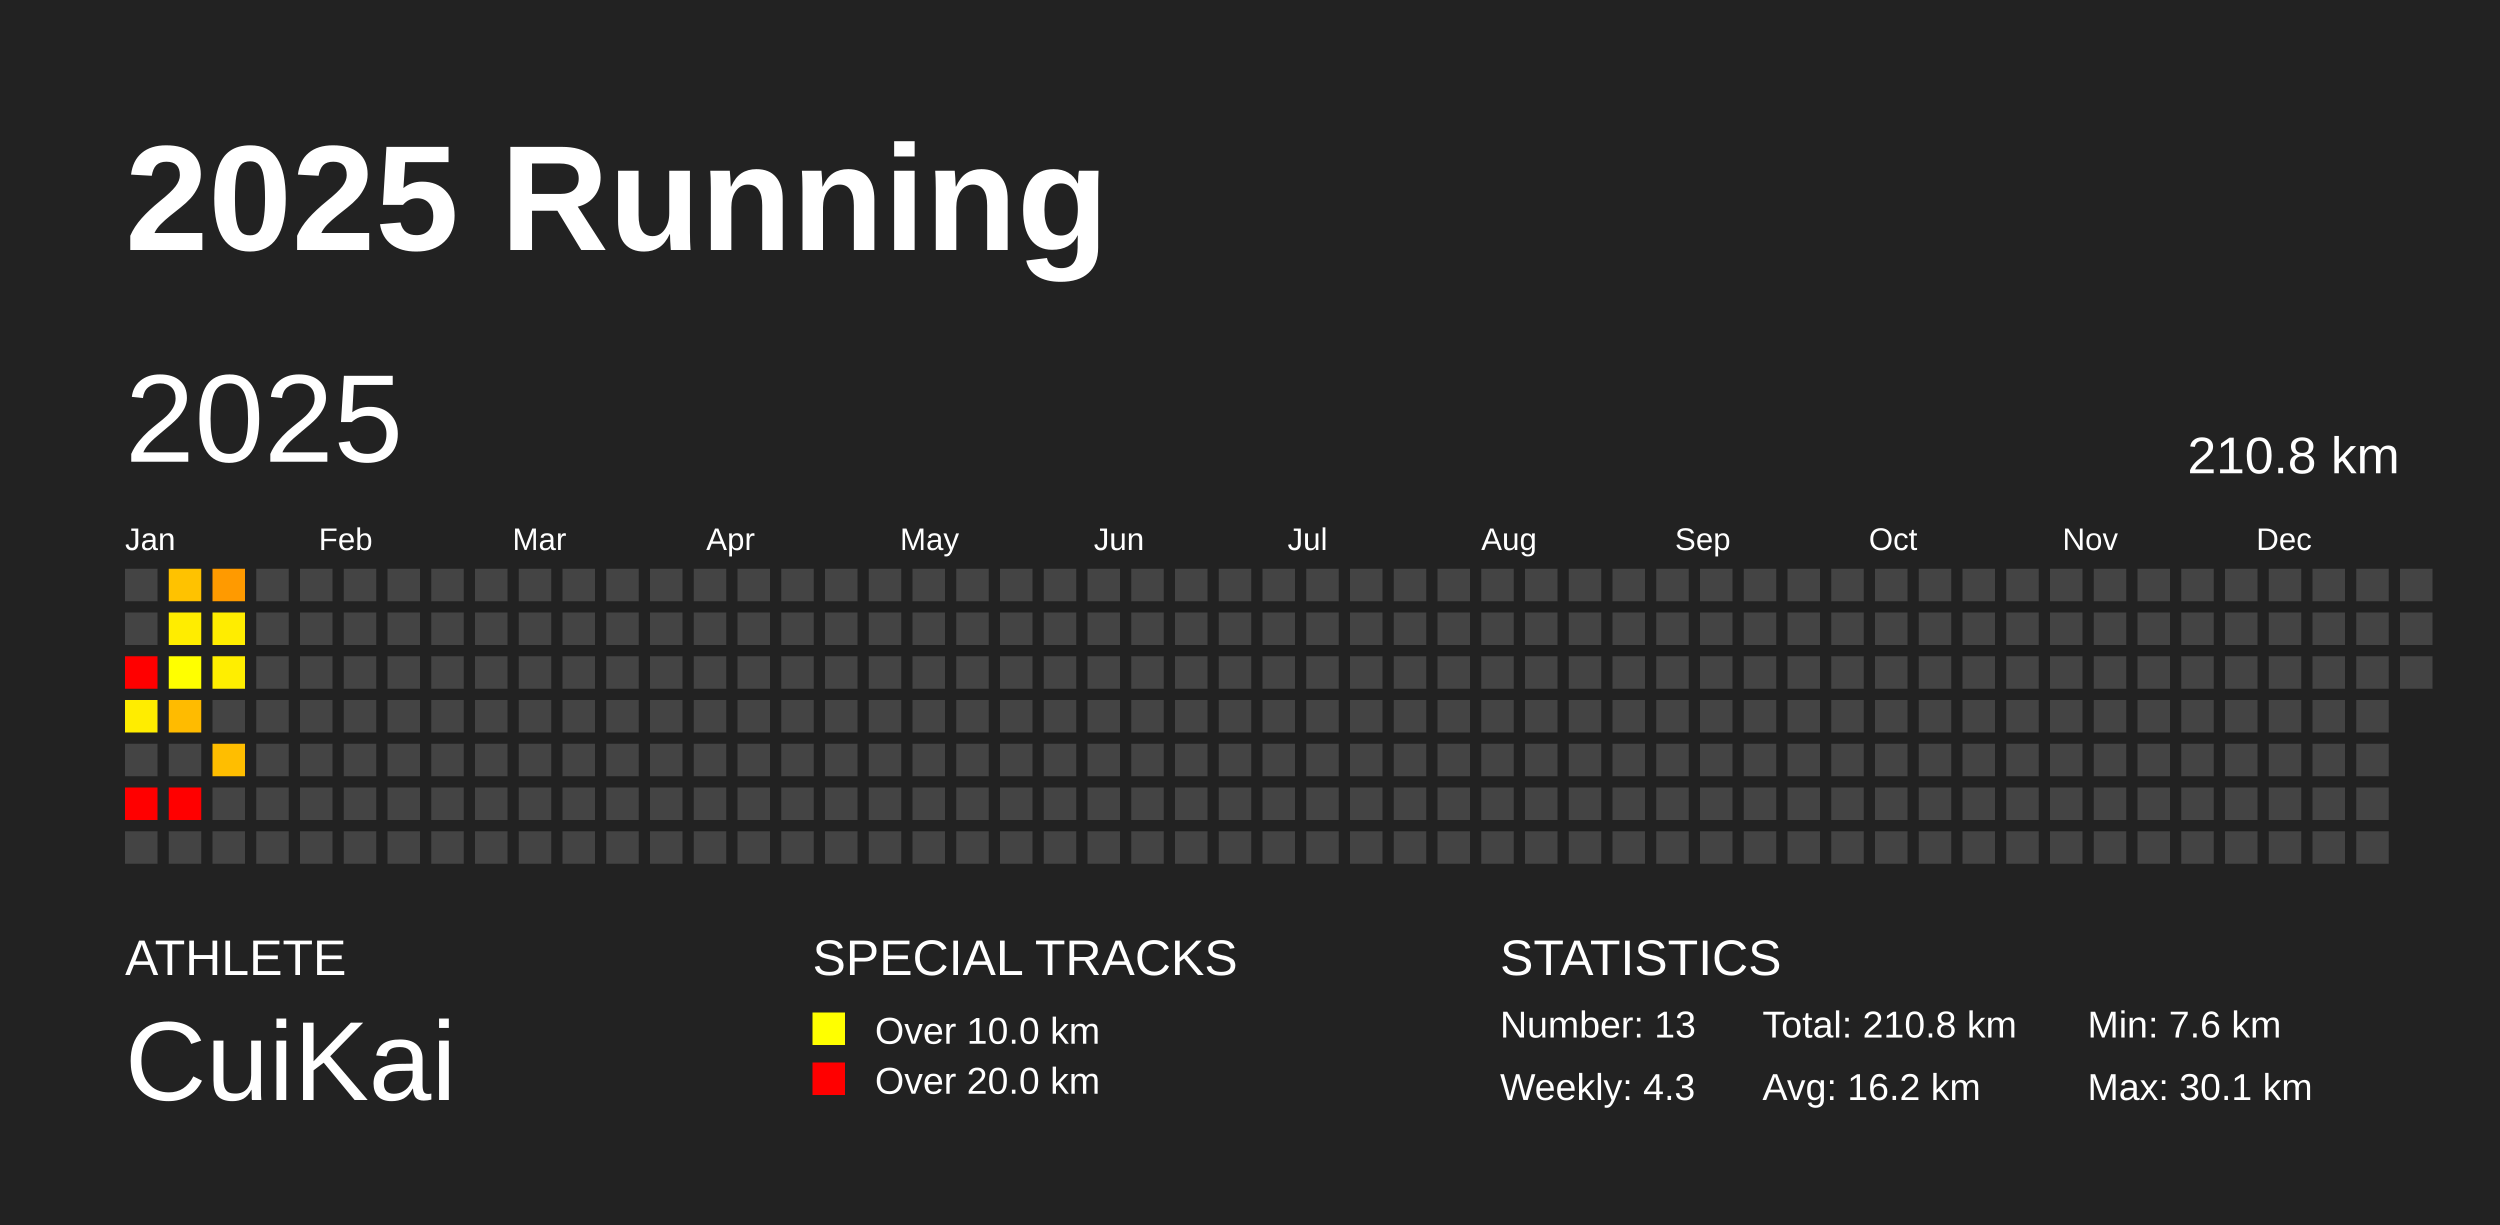
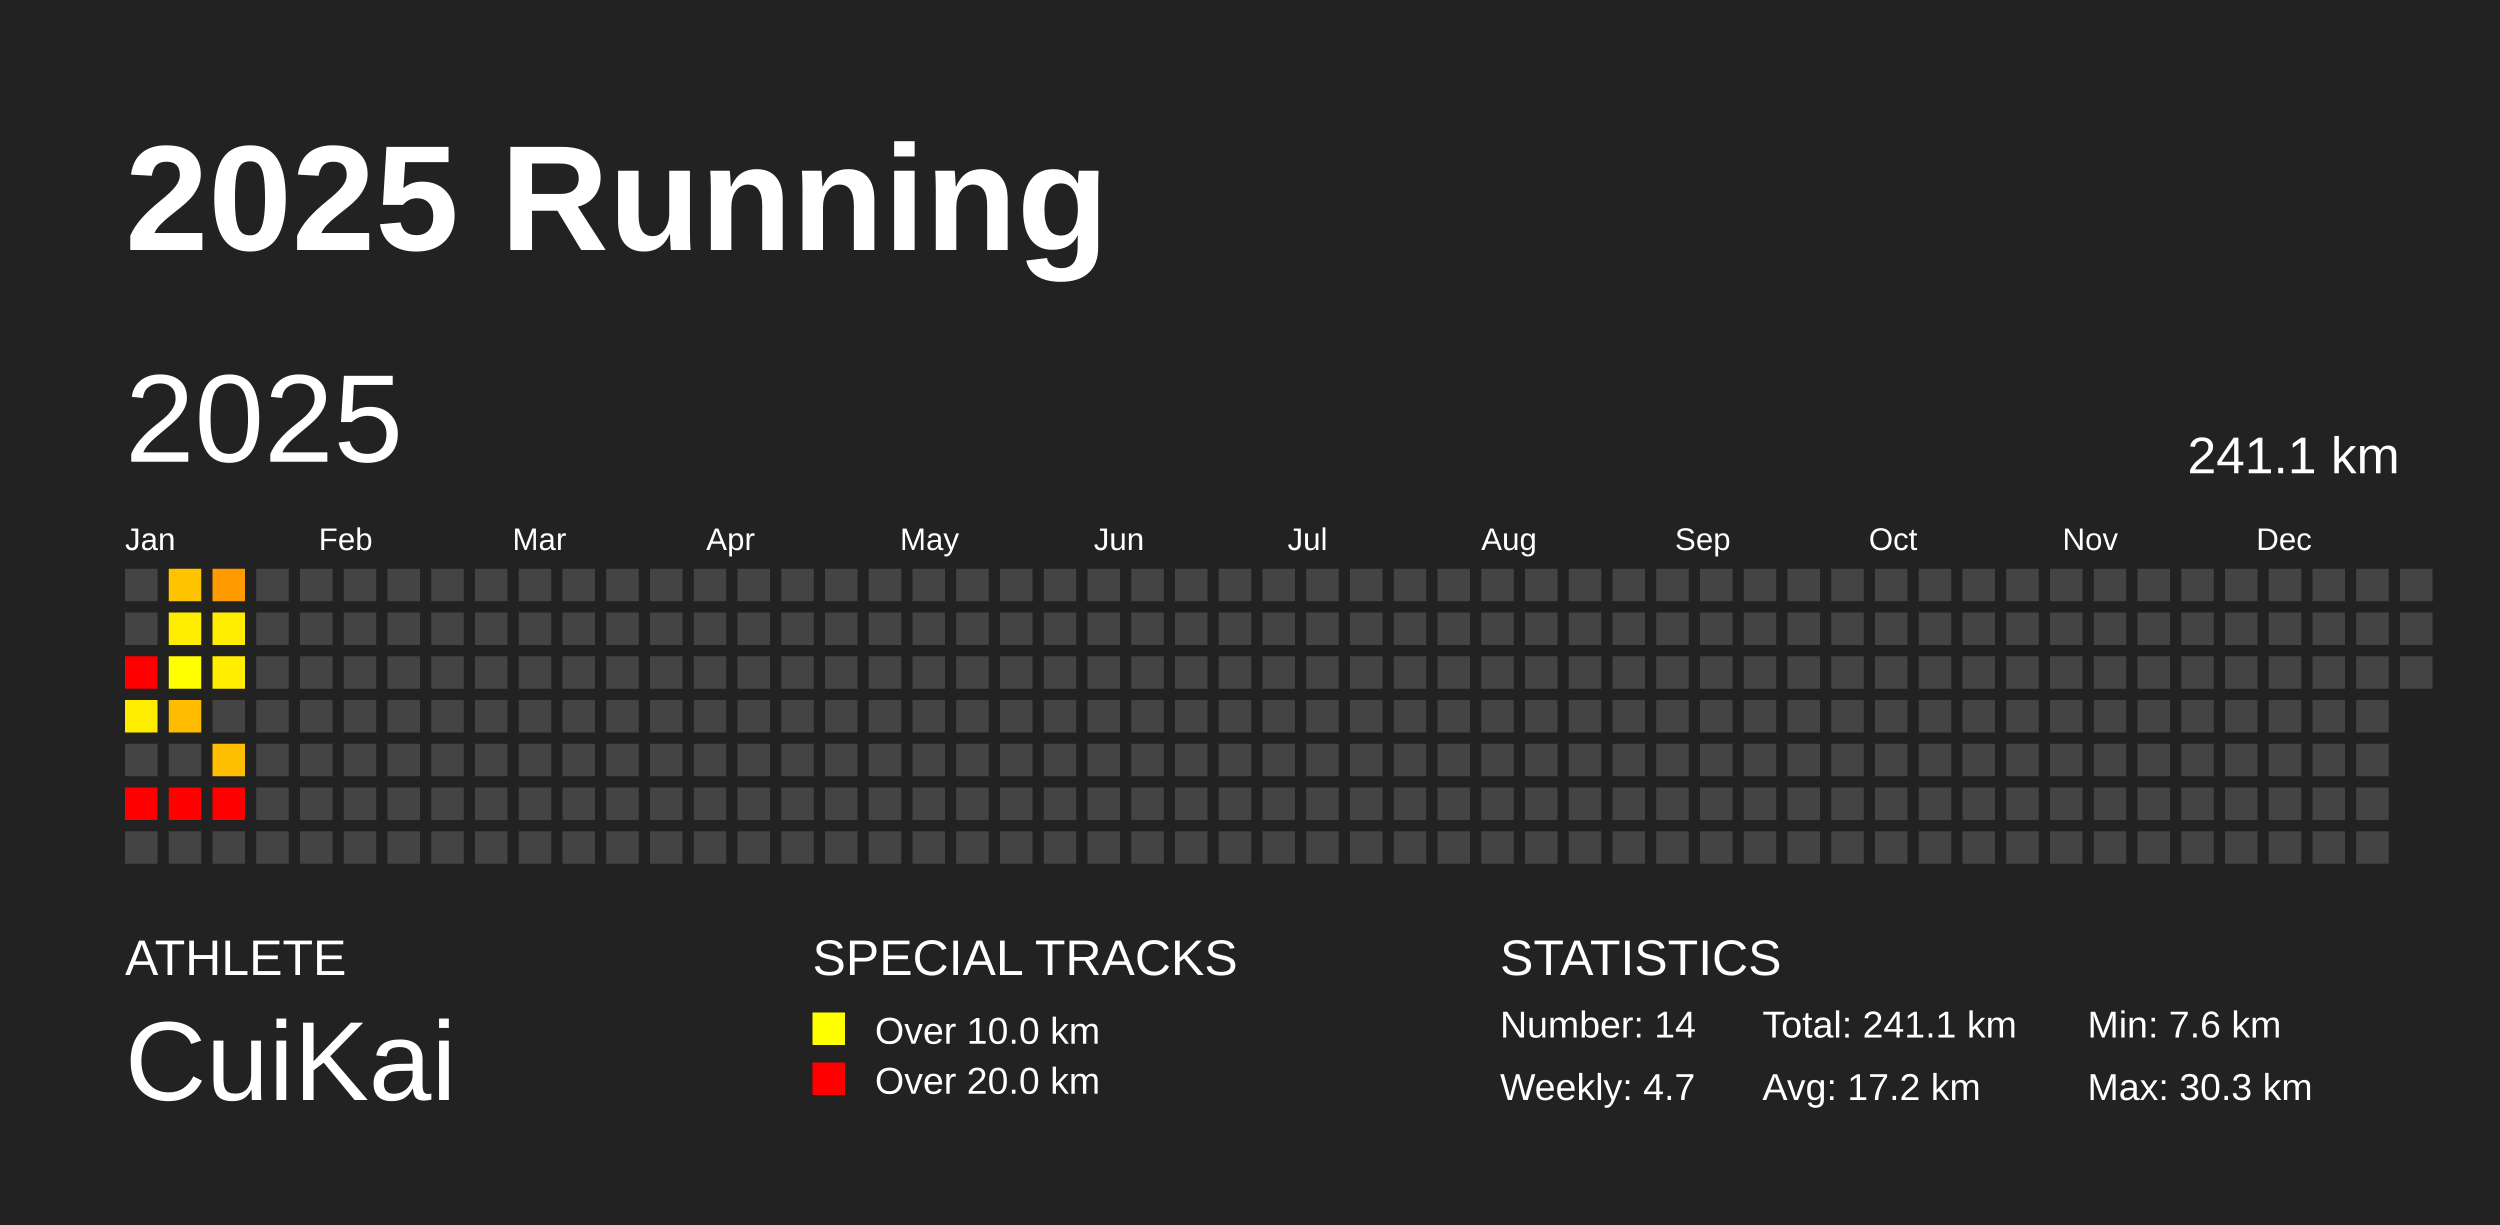
<svg xmlns="http://www.w3.org/2000/svg" baseProfile="full" height="98mm" version="1.1" viewBox="0,0,200,98" width="200mm">
  <defs />
  <rect fill="#222222" height="98" width="200" x="0" y="0" />
  <text fill="#FFFFFF" style="font-size:12px; font-family:Arial; font-weight:bold;" x="10" y="20">2025 Running</text>
  <text fill="#FFFFFF" style="font-size:4px; font-family:Arial" x="10" y="78">ATHLETE</text>
  <text fill="#FFFFFF" style="font-size:9px; font-family:Arial" x="10" y="88">CuiKai</text>
  <text fill="#FFFFFF" style="font-size:4px; font-family:Arial" x="65" y="78">SPECIAL TRACKS</text>
  <rect fill="yellow" height="2.6" width="2.6" x="65" y="81" />
  <text fill="#FFFFFF" style="font-size:3px; font-family:Arial" x="70" y="83.5">Over 10.0 km</text>
  <rect fill="red" height="2.6" width="2.6" x="65" y="85" />
  <text fill="#FFFFFF" style="font-size:3px; font-family:Arial" x="70" y="87.5">Over 20.0 km</text>
  <text fill="#FFFFFF" style="font-size:4px; font-family:Arial" x="120" y="78">STATISTICS</text>
-   <text fill="#FFFFFF" style="font-size:3px; font-family:Arial" x="120" y="83">Number: 13</text>
-   <text fill="#FFFFFF" style="font-size:3px; font-family:Arial" x="120" y="88">Weekly: 4.3</text>
-   <text fill="#FFFFFF" style="font-size:3px; font-family:Arial" x="141" y="83">Total: 210.8 km</text>
-   <text fill="#FFFFFF" style="font-size:3px; font-family:Arial" x="141" y="88">Avg: 16.2 km</text>
+   <text fill="#FFFFFF" style="font-size:3px; font-family:Arial" x="120" y="83">Number: 14</text>
+   <text fill="#FFFFFF" style="font-size:3px; font-family:Arial" x="120" y="88">Weekly: 4.7</text>
+   <text fill="#FFFFFF" style="font-size:3px; font-family:Arial" x="141" y="83">Total: 241.1 km</text>
+   <text fill="#FFFFFF" style="font-size:3px; font-family:Arial" x="141" y="88">Avg: 17.2 km</text>
  <text fill="#FFFFFF" style="font-size:3px; font-family:Arial" x="167" y="83">Min: 7.6 km</text>
-   <text fill="#FFFFFF" style="font-size:3px; font-family:Arial" x="167" y="88">Max: 30.1 km</text>
+   <text fill="#FFFFFF" style="font-size:3px; font-family:Arial" x="167" y="88">Max: 30.3 km</text>
  <text dominant-baseline="hanging" fill="#FFFFFF" style="font-size:10.0px; font-family:Arial;" x="10" y="30">2025</text>
-   <text dominant-baseline="hanging" fill="#FFFFFF" style="font-size:4.125px; font-family:Arial;" x="175" y="35">210.8 km</text>
+   <text dominant-baseline="hanging" fill="#FFFFFF" style="font-size:4.125px; font-family:Arial;" x="175" y="35">241.1 km</text>
  <text fill="#FFFFFF" style="font-size:2.5px; font-family:Arial" x="10.0" y="44">Jan</text>
  <text fill="#FFFFFF" style="font-size:2.5px; font-family:Arial" x="25.5" y="44">Feb</text>
  <text fill="#FFFFFF" style="font-size:2.5px; font-family:Arial" x="41.0" y="44">Mar</text>
  <text fill="#FFFFFF" style="font-size:2.5px; font-family:Arial" x="56.5" y="44">Apr</text>
  <text fill="#FFFFFF" style="font-size:2.5px; font-family:Arial" x="72.0" y="44">May</text>
  <text fill="#FFFFFF" style="font-size:2.5px; font-family:Arial" x="87.5" y="44">Jun</text>
  <text fill="#FFFFFF" style="font-size:2.5px; font-family:Arial" x="103.0" y="44">Jul</text>
  <text fill="#FFFFFF" style="font-size:2.5px; font-family:Arial" x="118.5" y="44">Aug</text>
  <text fill="#FFFFFF" style="font-size:2.5px; font-family:Arial" x="134.0" y="44">Sep</text>
  <text fill="#FFFFFF" style="font-size:2.5px; font-family:Arial" x="149.5" y="44">Oct</text>
  <text fill="#FFFFFF" style="font-size:2.5px; font-family:Arial" x="165.0" y="44">Nov</text>
  <text fill="#FFFFFF" style="font-size:2.5px; font-family:Arial" x="180.5" y="44">Dec</text>
  <rect fill="#444444" height="2.6" width="2.6" x="10.0" y="45.5" />
  <rect fill="#444444" height="2.6" width="2.6" x="10.0" y="49.0" />
  <rect fill="red" height="2.6" width="2.6" x="10.0" y="52.5" />
  <rect fill="#ffed00" height="2.6" width="2.6" x="10.0" y="56.0" />
  <rect fill="#444444" height="2.6" width="2.6" x="10.0" y="59.5" />
  <rect fill="red" height="2.6" width="2.6" x="10.0" y="63.0" />
  <rect fill="#444444" height="2.6" width="2.6" x="10.0" y="66.5" />
-   <rect fill="#ffc200" height="2.6" width="2.6" x="13.5" y="45.5" />
+   <rect fill="#ffc300" height="2.6" width="2.6" x="13.5" y="45.5" />
  <rect fill="#ffed00" height="2.6" width="2.6" x="13.5" y="49.0" />
  <rect fill="#ffff00" height="2.6" width="2.6" x="13.5" y="52.5" />
-   <rect fill="#ffbb00" height="2.6" width="2.6" x="13.5" y="56.0" />
+   <rect fill="#ffbc00" height="2.6" width="2.6" x="13.5" y="56.0" />
  <rect fill="#444444" height="2.6" width="2.6" x="13.5" y="59.5" />
  <rect fill="red" height="2.6" width="2.6" x="13.5" y="63.0" />
  <rect fill="#444444" height="2.6" width="2.6" x="13.5" y="66.5" />
-   <rect fill="#ff9a00" height="2.6" width="2.6" x="17.0" y="45.5" />
+   <rect fill="#ff9b00" height="2.6" width="2.6" x="17.0" y="45.5" />
  <rect fill="#ffed00" height="2.6" width="2.6" x="17.0" y="49.0" />
  <rect fill="#ffee00" height="2.6" width="2.6" x="17.0" y="52.5" />
  <rect fill="#444444" height="2.6" width="2.6" x="17.0" y="56.0" />
-   <rect fill="#ffbe00" height="2.6" width="2.6" x="17.0" y="59.5" />
-   <rect fill="#444444" height="2.6" width="2.6" x="17.0" y="63.0" />
+   <rect fill="#ffbf00" height="2.6" width="2.6" x="17.0" y="59.5" />
+   <rect fill="red" height="2.6" width="2.6" x="17.0" y="63.0" />
  <rect fill="#444444" height="2.6" width="2.6" x="17.0" y="66.5" />
  <rect fill="#444444" height="2.6" width="2.6" x="20.5" y="45.5" />
  <rect fill="#444444" height="2.6" width="2.6" x="20.5" y="49.0" />
  <rect fill="#444444" height="2.6" width="2.6" x="20.5" y="52.5" />
  <rect fill="#444444" height="2.6" width="2.6" x="20.5" y="56.0" />
  <rect fill="#444444" height="2.6" width="2.6" x="20.5" y="59.5" />
  <rect fill="#444444" height="2.6" width="2.6" x="20.5" y="63.0" />
  <rect fill="#444444" height="2.6" width="2.6" x="20.5" y="66.5" />
  <rect fill="#444444" height="2.6" width="2.6" x="24.0" y="45.5" />
  <rect fill="#444444" height="2.6" width="2.6" x="24.0" y="49.0" />
  <rect fill="#444444" height="2.6" width="2.6" x="24.0" y="52.5" />
  <rect fill="#444444" height="2.6" width="2.6" x="24.0" y="56.0" />
  <rect fill="#444444" height="2.6" width="2.6" x="24.0" y="59.5" />
  <rect fill="#444444" height="2.6" width="2.6" x="24.0" y="63.0" />
  <rect fill="#444444" height="2.6" width="2.6" x="24.0" y="66.5" />
  <rect fill="#444444" height="2.6" width="2.6" x="27.5" y="45.5" />
  <rect fill="#444444" height="2.6" width="2.6" x="27.5" y="49.0" />
  <rect fill="#444444" height="2.6" width="2.6" x="27.5" y="52.5" />
  <rect fill="#444444" height="2.6" width="2.6" x="27.5" y="56.0" />
  <rect fill="#444444" height="2.6" width="2.6" x="27.5" y="59.5" />
  <rect fill="#444444" height="2.6" width="2.6" x="27.5" y="63.0" />
  <rect fill="#444444" height="2.6" width="2.6" x="27.5" y="66.5" />
  <rect fill="#444444" height="2.6" width="2.6" x="31.0" y="45.5" />
  <rect fill="#444444" height="2.6" width="2.6" x="31.0" y="49.0" />
  <rect fill="#444444" height="2.6" width="2.6" x="31.0" y="52.5" />
  <rect fill="#444444" height="2.6" width="2.6" x="31.0" y="56.0" />
  <rect fill="#444444" height="2.6" width="2.6" x="31.0" y="59.5" />
  <rect fill="#444444" height="2.6" width="2.6" x="31.0" y="63.0" />
  <rect fill="#444444" height="2.6" width="2.6" x="31.0" y="66.5" />
  <rect fill="#444444" height="2.6" width="2.6" x="34.5" y="45.5" />
  <rect fill="#444444" height="2.6" width="2.6" x="34.5" y="49.0" />
  <rect fill="#444444" height="2.6" width="2.6" x="34.5" y="52.5" />
  <rect fill="#444444" height="2.6" width="2.6" x="34.5" y="56.0" />
  <rect fill="#444444" height="2.6" width="2.6" x="34.5" y="59.5" />
  <rect fill="#444444" height="2.6" width="2.6" x="34.5" y="63.0" />
  <rect fill="#444444" height="2.6" width="2.6" x="34.5" y="66.5" />
  <rect fill="#444444" height="2.6" width="2.6" x="38.0" y="45.5" />
  <rect fill="#444444" height="2.6" width="2.6" x="38.0" y="49.0" />
  <rect fill="#444444" height="2.6" width="2.6" x="38.0" y="52.5" />
  <rect fill="#444444" height="2.6" width="2.6" x="38.0" y="56.0" />
  <rect fill="#444444" height="2.6" width="2.6" x="38.0" y="59.5" />
  <rect fill="#444444" height="2.6" width="2.6" x="38.0" y="63.0" />
  <rect fill="#444444" height="2.6" width="2.6" x="38.0" y="66.5" />
  <rect fill="#444444" height="2.6" width="2.6" x="41.5" y="45.5" />
  <rect fill="#444444" height="2.6" width="2.6" x="41.5" y="49.0" />
  <rect fill="#444444" height="2.6" width="2.6" x="41.5" y="52.5" />
  <rect fill="#444444" height="2.6" width="2.6" x="41.5" y="56.0" />
  <rect fill="#444444" height="2.6" width="2.6" x="41.5" y="59.5" />
  <rect fill="#444444" height="2.6" width="2.6" x="41.5" y="63.0" />
  <rect fill="#444444" height="2.6" width="2.6" x="41.5" y="66.5" />
  <rect fill="#444444" height="2.6" width="2.6" x="45.0" y="45.5" />
  <rect fill="#444444" height="2.6" width="2.6" x="45.0" y="49.0" />
  <rect fill="#444444" height="2.6" width="2.6" x="45.0" y="52.5" />
  <rect fill="#444444" height="2.6" width="2.6" x="45.0" y="56.0" />
  <rect fill="#444444" height="2.6" width="2.6" x="45.0" y="59.5" />
  <rect fill="#444444" height="2.6" width="2.6" x="45.0" y="63.0" />
  <rect fill="#444444" height="2.6" width="2.6" x="45.0" y="66.5" />
  <rect fill="#444444" height="2.6" width="2.6" x="48.5" y="45.5" />
  <rect fill="#444444" height="2.6" width="2.6" x="48.5" y="49.0" />
  <rect fill="#444444" height="2.6" width="2.6" x="48.5" y="52.5" />
  <rect fill="#444444" height="2.6" width="2.6" x="48.5" y="56.0" />
  <rect fill="#444444" height="2.6" width="2.6" x="48.5" y="59.5" />
  <rect fill="#444444" height="2.6" width="2.6" x="48.5" y="63.0" />
  <rect fill="#444444" height="2.6" width="2.6" x="48.5" y="66.5" />
  <rect fill="#444444" height="2.6" width="2.6" x="52.0" y="45.5" />
  <rect fill="#444444" height="2.6" width="2.6" x="52.0" y="49.0" />
  <rect fill="#444444" height="2.6" width="2.6" x="52.0" y="52.5" />
  <rect fill="#444444" height="2.6" width="2.6" x="52.0" y="56.0" />
  <rect fill="#444444" height="2.6" width="2.6" x="52.0" y="59.5" />
  <rect fill="#444444" height="2.6" width="2.6" x="52.0" y="63.0" />
  <rect fill="#444444" height="2.6" width="2.6" x="52.0" y="66.5" />
  <rect fill="#444444" height="2.6" width="2.6" x="55.5" y="45.5" />
  <rect fill="#444444" height="2.6" width="2.6" x="55.5" y="49.0" />
  <rect fill="#444444" height="2.6" width="2.6" x="55.5" y="52.5" />
  <rect fill="#444444" height="2.6" width="2.6" x="55.5" y="56.0" />
  <rect fill="#444444" height="2.6" width="2.6" x="55.5" y="59.5" />
  <rect fill="#444444" height="2.6" width="2.6" x="55.5" y="63.0" />
  <rect fill="#444444" height="2.6" width="2.6" x="55.5" y="66.5" />
  <rect fill="#444444" height="2.6" width="2.6" x="59.0" y="45.5" />
  <rect fill="#444444" height="2.6" width="2.6" x="59.0" y="49.0" />
  <rect fill="#444444" height="2.6" width="2.6" x="59.0" y="52.5" />
  <rect fill="#444444" height="2.6" width="2.6" x="59.0" y="56.0" />
  <rect fill="#444444" height="2.6" width="2.6" x="59.0" y="59.5" />
  <rect fill="#444444" height="2.6" width="2.6" x="59.0" y="63.0" />
  <rect fill="#444444" height="2.6" width="2.6" x="59.0" y="66.5" />
  <rect fill="#444444" height="2.6" width="2.6" x="62.5" y="45.5" />
  <rect fill="#444444" height="2.6" width="2.6" x="62.5" y="49.0" />
  <rect fill="#444444" height="2.6" width="2.6" x="62.5" y="52.5" />
  <rect fill="#444444" height="2.6" width="2.6" x="62.5" y="56.0" />
  <rect fill="#444444" height="2.6" width="2.6" x="62.5" y="59.5" />
  <rect fill="#444444" height="2.6" width="2.6" x="62.5" y="63.0" />
  <rect fill="#444444" height="2.6" width="2.6" x="62.5" y="66.5" />
  <rect fill="#444444" height="2.6" width="2.6" x="66.0" y="45.5" />
  <rect fill="#444444" height="2.6" width="2.6" x="66.0" y="49.0" />
  <rect fill="#444444" height="2.6" width="2.6" x="66.0" y="52.5" />
  <rect fill="#444444" height="2.6" width="2.6" x="66.0" y="56.0" />
  <rect fill="#444444" height="2.6" width="2.6" x="66.0" y="59.5" />
  <rect fill="#444444" height="2.6" width="2.6" x="66.0" y="63.0" />
  <rect fill="#444444" height="2.6" width="2.6" x="66.0" y="66.5" />
  <rect fill="#444444" height="2.6" width="2.6" x="69.5" y="45.5" />
  <rect fill="#444444" height="2.6" width="2.6" x="69.5" y="49.0" />
  <rect fill="#444444" height="2.6" width="2.6" x="69.5" y="52.5" />
  <rect fill="#444444" height="2.6" width="2.6" x="69.5" y="56.0" />
  <rect fill="#444444" height="2.6" width="2.6" x="69.5" y="59.5" />
  <rect fill="#444444" height="2.6" width="2.6" x="69.5" y="63.0" />
  <rect fill="#444444" height="2.6" width="2.6" x="69.5" y="66.5" />
  <rect fill="#444444" height="2.6" width="2.6" x="73.0" y="45.5" />
  <rect fill="#444444" height="2.6" width="2.6" x="73.0" y="49.0" />
  <rect fill="#444444" height="2.6" width="2.6" x="73.0" y="52.5" />
  <rect fill="#444444" height="2.6" width="2.6" x="73.0" y="56.0" />
  <rect fill="#444444" height="2.6" width="2.6" x="73.0" y="59.5" />
  <rect fill="#444444" height="2.6" width="2.6" x="73.0" y="63.0" />
  <rect fill="#444444" height="2.6" width="2.6" x="73.0" y="66.5" />
  <rect fill="#444444" height="2.6" width="2.6" x="76.5" y="45.5" />
  <rect fill="#444444" height="2.6" width="2.6" x="76.5" y="49.0" />
  <rect fill="#444444" height="2.6" width="2.6" x="76.5" y="52.5" />
  <rect fill="#444444" height="2.6" width="2.6" x="76.5" y="56.0" />
  <rect fill="#444444" height="2.6" width="2.6" x="76.5" y="59.5" />
  <rect fill="#444444" height="2.6" width="2.6" x="76.5" y="63.0" />
  <rect fill="#444444" height="2.6" width="2.6" x="76.5" y="66.5" />
  <rect fill="#444444" height="2.6" width="2.6" x="80.0" y="45.5" />
  <rect fill="#444444" height="2.6" width="2.6" x="80.0" y="49.0" />
  <rect fill="#444444" height="2.6" width="2.6" x="80.0" y="52.5" />
  <rect fill="#444444" height="2.6" width="2.6" x="80.0" y="56.0" />
  <rect fill="#444444" height="2.6" width="2.6" x="80.0" y="59.5" />
  <rect fill="#444444" height="2.6" width="2.6" x="80.0" y="63.0" />
  <rect fill="#444444" height="2.6" width="2.6" x="80.0" y="66.5" />
  <rect fill="#444444" height="2.6" width="2.6" x="83.5" y="45.5" />
  <rect fill="#444444" height="2.6" width="2.6" x="83.5" y="49.0" />
  <rect fill="#444444" height="2.6" width="2.6" x="83.5" y="52.5" />
  <rect fill="#444444" height="2.6" width="2.6" x="83.5" y="56.0" />
  <rect fill="#444444" height="2.6" width="2.6" x="83.5" y="59.5" />
  <rect fill="#444444" height="2.6" width="2.6" x="83.5" y="63.0" />
  <rect fill="#444444" height="2.6" width="2.6" x="83.5" y="66.5" />
  <rect fill="#444444" height="2.6" width="2.6" x="87.0" y="45.5" />
  <rect fill="#444444" height="2.6" width="2.6" x="87.0" y="49.0" />
  <rect fill="#444444" height="2.6" width="2.6" x="87.0" y="52.5" />
  <rect fill="#444444" height="2.6" width="2.6" x="87.0" y="56.0" />
  <rect fill="#444444" height="2.6" width="2.6" x="87.0" y="59.5" />
  <rect fill="#444444" height="2.6" width="2.6" x="87.0" y="63.0" />
  <rect fill="#444444" height="2.6" width="2.6" x="87.0" y="66.5" />
  <rect fill="#444444" height="2.6" width="2.6" x="90.5" y="45.5" />
  <rect fill="#444444" height="2.6" width="2.6" x="90.5" y="49.0" />
  <rect fill="#444444" height="2.6" width="2.6" x="90.5" y="52.5" />
  <rect fill="#444444" height="2.6" width="2.6" x="90.5" y="56.0" />
  <rect fill="#444444" height="2.6" width="2.6" x="90.5" y="59.5" />
  <rect fill="#444444" height="2.6" width="2.6" x="90.5" y="63.0" />
  <rect fill="#444444" height="2.6" width="2.6" x="90.5" y="66.5" />
  <rect fill="#444444" height="2.6" width="2.6" x="94.0" y="45.5" />
  <rect fill="#444444" height="2.6" width="2.6" x="94.0" y="49.0" />
  <rect fill="#444444" height="2.6" width="2.6" x="94.0" y="52.5" />
  <rect fill="#444444" height="2.6" width="2.6" x="94.0" y="56.0" />
  <rect fill="#444444" height="2.6" width="2.6" x="94.0" y="59.5" />
  <rect fill="#444444" height="2.6" width="2.6" x="94.0" y="63.0" />
  <rect fill="#444444" height="2.6" width="2.6" x="94.0" y="66.5" />
  <rect fill="#444444" height="2.6" width="2.6" x="97.5" y="45.5" />
  <rect fill="#444444" height="2.6" width="2.6" x="97.5" y="49.0" />
  <rect fill="#444444" height="2.6" width="2.6" x="97.5" y="52.5" />
  <rect fill="#444444" height="2.6" width="2.6" x="97.5" y="56.0" />
  <rect fill="#444444" height="2.6" width="2.6" x="97.5" y="59.5" />
  <rect fill="#444444" height="2.6" width="2.6" x="97.5" y="63.0" />
  <rect fill="#444444" height="2.6" width="2.6" x="97.5" y="66.5" />
  <rect fill="#444444" height="2.6" width="2.6" x="101.0" y="45.5" />
  <rect fill="#444444" height="2.6" width="2.6" x="101.0" y="49.0" />
  <rect fill="#444444" height="2.6" width="2.6" x="101.0" y="52.5" />
  <rect fill="#444444" height="2.6" width="2.6" x="101.0" y="56.0" />
  <rect fill="#444444" height="2.6" width="2.6" x="101.0" y="59.5" />
  <rect fill="#444444" height="2.6" width="2.6" x="101.0" y="63.0" />
  <rect fill="#444444" height="2.6" width="2.6" x="101.0" y="66.5" />
  <rect fill="#444444" height="2.6" width="2.6" x="104.5" y="45.5" />
  <rect fill="#444444" height="2.6" width="2.6" x="104.5" y="49.0" />
  <rect fill="#444444" height="2.6" width="2.6" x="104.5" y="52.5" />
  <rect fill="#444444" height="2.6" width="2.6" x="104.5" y="56.0" />
  <rect fill="#444444" height="2.6" width="2.6" x="104.5" y="59.5" />
  <rect fill="#444444" height="2.6" width="2.6" x="104.5" y="63.0" />
  <rect fill="#444444" height="2.6" width="2.6" x="104.5" y="66.5" />
  <rect fill="#444444" height="2.6" width="2.6" x="108.0" y="45.5" />
  <rect fill="#444444" height="2.6" width="2.6" x="108.0" y="49.0" />
  <rect fill="#444444" height="2.6" width="2.6" x="108.0" y="52.5" />
  <rect fill="#444444" height="2.6" width="2.6" x="108.0" y="56.0" />
  <rect fill="#444444" height="2.6" width="2.6" x="108.0" y="59.5" />
  <rect fill="#444444" height="2.6" width="2.6" x="108.0" y="63.0" />
  <rect fill="#444444" height="2.6" width="2.6" x="108.0" y="66.5" />
  <rect fill="#444444" height="2.6" width="2.6" x="111.5" y="45.5" />
  <rect fill="#444444" height="2.6" width="2.6" x="111.5" y="49.0" />
  <rect fill="#444444" height="2.6" width="2.6" x="111.5" y="52.5" />
  <rect fill="#444444" height="2.6" width="2.6" x="111.5" y="56.0" />
  <rect fill="#444444" height="2.6" width="2.6" x="111.5" y="59.5" />
  <rect fill="#444444" height="2.6" width="2.6" x="111.5" y="63.0" />
  <rect fill="#444444" height="2.6" width="2.6" x="111.5" y="66.5" />
  <rect fill="#444444" height="2.6" width="2.6" x="115.0" y="45.5" />
  <rect fill="#444444" height="2.6" width="2.6" x="115.0" y="49.0" />
  <rect fill="#444444" height="2.6" width="2.6" x="115.0" y="52.5" />
  <rect fill="#444444" height="2.6" width="2.6" x="115.0" y="56.0" />
  <rect fill="#444444" height="2.6" width="2.6" x="115.0" y="59.5" />
  <rect fill="#444444" height="2.6" width="2.6" x="115.0" y="63.0" />
  <rect fill="#444444" height="2.6" width="2.6" x="115.0" y="66.5" />
  <rect fill="#444444" height="2.6" width="2.6" x="118.5" y="45.5" />
  <rect fill="#444444" height="2.6" width="2.6" x="118.5" y="49.0" />
  <rect fill="#444444" height="2.6" width="2.6" x="118.5" y="52.5" />
  <rect fill="#444444" height="2.6" width="2.6" x="118.5" y="56.0" />
  <rect fill="#444444" height="2.6" width="2.6" x="118.5" y="59.5" />
  <rect fill="#444444" height="2.6" width="2.6" x="118.5" y="63.0" />
  <rect fill="#444444" height="2.6" width="2.6" x="118.5" y="66.5" />
  <rect fill="#444444" height="2.6" width="2.6" x="122.0" y="45.5" />
  <rect fill="#444444" height="2.6" width="2.6" x="122.0" y="49.0" />
  <rect fill="#444444" height="2.6" width="2.6" x="122.0" y="52.5" />
  <rect fill="#444444" height="2.6" width="2.6" x="122.0" y="56.0" />
  <rect fill="#444444" height="2.6" width="2.6" x="122.0" y="59.5" />
  <rect fill="#444444" height="2.6" width="2.6" x="122.0" y="63.0" />
  <rect fill="#444444" height="2.6" width="2.6" x="122.0" y="66.5" />
  <rect fill="#444444" height="2.6" width="2.6" x="125.5" y="45.5" />
  <rect fill="#444444" height="2.6" width="2.6" x="125.5" y="49.0" />
  <rect fill="#444444" height="2.6" width="2.6" x="125.5" y="52.5" />
  <rect fill="#444444" height="2.6" width="2.6" x="125.5" y="56.0" />
  <rect fill="#444444" height="2.6" width="2.6" x="125.5" y="59.5" />
  <rect fill="#444444" height="2.6" width="2.6" x="125.5" y="63.0" />
  <rect fill="#444444" height="2.6" width="2.6" x="125.5" y="66.5" />
  <rect fill="#444444" height="2.6" width="2.6" x="129.0" y="45.5" />
  <rect fill="#444444" height="2.6" width="2.6" x="129.0" y="49.0" />
  <rect fill="#444444" height="2.6" width="2.6" x="129.0" y="52.5" />
  <rect fill="#444444" height="2.6" width="2.6" x="129.0" y="56.0" />
  <rect fill="#444444" height="2.6" width="2.6" x="129.0" y="59.5" />
  <rect fill="#444444" height="2.6" width="2.6" x="129.0" y="63.0" />
  <rect fill="#444444" height="2.6" width="2.6" x="129.0" y="66.5" />
  <rect fill="#444444" height="2.6" width="2.6" x="132.5" y="45.5" />
  <rect fill="#444444" height="2.6" width="2.6" x="132.5" y="49.0" />
  <rect fill="#444444" height="2.6" width="2.6" x="132.5" y="52.5" />
  <rect fill="#444444" height="2.6" width="2.6" x="132.5" y="56.0" />
  <rect fill="#444444" height="2.6" width="2.6" x="132.5" y="59.5" />
  <rect fill="#444444" height="2.6" width="2.6" x="132.5" y="63.0" />
  <rect fill="#444444" height="2.6" width="2.6" x="132.5" y="66.5" />
  <rect fill="#444444" height="2.6" width="2.6" x="136.0" y="45.5" />
  <rect fill="#444444" height="2.6" width="2.6" x="136.0" y="49.0" />
  <rect fill="#444444" height="2.6" width="2.6" x="136.0" y="52.5" />
  <rect fill="#444444" height="2.6" width="2.6" x="136.0" y="56.0" />
  <rect fill="#444444" height="2.6" width="2.6" x="136.0" y="59.5" />
  <rect fill="#444444" height="2.6" width="2.6" x="136.0" y="63.0" />
  <rect fill="#444444" height="2.6" width="2.6" x="136.0" y="66.5" />
  <rect fill="#444444" height="2.6" width="2.6" x="139.5" y="45.5" />
  <rect fill="#444444" height="2.6" width="2.6" x="139.5" y="49.0" />
  <rect fill="#444444" height="2.6" width="2.6" x="139.5" y="52.5" />
  <rect fill="#444444" height="2.6" width="2.6" x="139.5" y="56.0" />
  <rect fill="#444444" height="2.6" width="2.6" x="139.5" y="59.5" />
  <rect fill="#444444" height="2.6" width="2.6" x="139.5" y="63.0" />
  <rect fill="#444444" height="2.6" width="2.6" x="139.5" y="66.5" />
  <rect fill="#444444" height="2.6" width="2.6" x="143.0" y="45.5" />
  <rect fill="#444444" height="2.6" width="2.6" x="143.0" y="49.0" />
  <rect fill="#444444" height="2.6" width="2.6" x="143.0" y="52.5" />
  <rect fill="#444444" height="2.6" width="2.6" x="143.0" y="56.0" />
  <rect fill="#444444" height="2.6" width="2.6" x="143.0" y="59.5" />
  <rect fill="#444444" height="2.6" width="2.6" x="143.0" y="63.0" />
  <rect fill="#444444" height="2.6" width="2.6" x="143.0" y="66.5" />
  <rect fill="#444444" height="2.6" width="2.6" x="146.5" y="45.5" />
  <rect fill="#444444" height="2.6" width="2.6" x="146.5" y="49.0" />
  <rect fill="#444444" height="2.6" width="2.6" x="146.5" y="52.5" />
  <rect fill="#444444" height="2.6" width="2.6" x="146.5" y="56.0" />
  <rect fill="#444444" height="2.6" width="2.6" x="146.5" y="59.5" />
  <rect fill="#444444" height="2.6" width="2.6" x="146.5" y="63.0" />
  <rect fill="#444444" height="2.6" width="2.6" x="146.5" y="66.5" />
  <rect fill="#444444" height="2.6" width="2.6" x="150.0" y="45.5" />
  <rect fill="#444444" height="2.6" width="2.6" x="150.0" y="49.0" />
  <rect fill="#444444" height="2.6" width="2.6" x="150.0" y="52.5" />
  <rect fill="#444444" height="2.6" width="2.6" x="150.0" y="56.0" />
  <rect fill="#444444" height="2.6" width="2.6" x="150.0" y="59.5" />
  <rect fill="#444444" height="2.6" width="2.6" x="150.0" y="63.0" />
  <rect fill="#444444" height="2.6" width="2.6" x="150.0" y="66.5" />
  <rect fill="#444444" height="2.6" width="2.6" x="153.5" y="45.5" />
  <rect fill="#444444" height="2.6" width="2.6" x="153.5" y="49.0" />
  <rect fill="#444444" height="2.6" width="2.6" x="153.5" y="52.5" />
  <rect fill="#444444" height="2.6" width="2.6" x="153.5" y="56.0" />
  <rect fill="#444444" height="2.6" width="2.6" x="153.5" y="59.5" />
  <rect fill="#444444" height="2.6" width="2.6" x="153.5" y="63.0" />
  <rect fill="#444444" height="2.6" width="2.6" x="153.5" y="66.5" />
  <rect fill="#444444" height="2.6" width="2.6" x="157.0" y="45.5" />
  <rect fill="#444444" height="2.6" width="2.6" x="157.0" y="49.0" />
  <rect fill="#444444" height="2.6" width="2.6" x="157.0" y="52.5" />
  <rect fill="#444444" height="2.6" width="2.6" x="157.0" y="56.0" />
  <rect fill="#444444" height="2.6" width="2.6" x="157.0" y="59.5" />
  <rect fill="#444444" height="2.6" width="2.6" x="157.0" y="63.0" />
  <rect fill="#444444" height="2.6" width="2.6" x="157.0" y="66.5" />
  <rect fill="#444444" height="2.6" width="2.6" x="160.5" y="45.5" />
  <rect fill="#444444" height="2.6" width="2.6" x="160.5" y="49.0" />
  <rect fill="#444444" height="2.6" width="2.6" x="160.5" y="52.5" />
  <rect fill="#444444" height="2.6" width="2.6" x="160.5" y="56.0" />
  <rect fill="#444444" height="2.6" width="2.6" x="160.5" y="59.5" />
  <rect fill="#444444" height="2.6" width="2.6" x="160.5" y="63.0" />
  <rect fill="#444444" height="2.6" width="2.6" x="160.5" y="66.5" />
  <rect fill="#444444" height="2.6" width="2.6" x="164.0" y="45.5" />
  <rect fill="#444444" height="2.6" width="2.6" x="164.0" y="49.0" />
  <rect fill="#444444" height="2.6" width="2.6" x="164.0" y="52.5" />
  <rect fill="#444444" height="2.6" width="2.6" x="164.0" y="56.0" />
  <rect fill="#444444" height="2.6" width="2.6" x="164.0" y="59.5" />
  <rect fill="#444444" height="2.6" width="2.6" x="164.0" y="63.0" />
  <rect fill="#444444" height="2.6" width="2.6" x="164.0" y="66.5" />
  <rect fill="#444444" height="2.6" width="2.6" x="167.5" y="45.5" />
  <rect fill="#444444" height="2.6" width="2.6" x="167.5" y="49.0" />
  <rect fill="#444444" height="2.6" width="2.6" x="167.5" y="52.5" />
  <rect fill="#444444" height="2.6" width="2.6" x="167.5" y="56.0" />
  <rect fill="#444444" height="2.6" width="2.6" x="167.5" y="59.5" />
  <rect fill="#444444" height="2.6" width="2.6" x="167.5" y="63.0" />
  <rect fill="#444444" height="2.6" width="2.6" x="167.5" y="66.5" />
  <rect fill="#444444" height="2.6" width="2.6" x="171.0" y="45.5" />
  <rect fill="#444444" height="2.6" width="2.6" x="171.0" y="49.0" />
  <rect fill="#444444" height="2.6" width="2.6" x="171.0" y="52.5" />
  <rect fill="#444444" height="2.6" width="2.6" x="171.0" y="56.0" />
  <rect fill="#444444" height="2.6" width="2.6" x="171.0" y="59.5" />
  <rect fill="#444444" height="2.6" width="2.6" x="171.0" y="63.0" />
  <rect fill="#444444" height="2.6" width="2.6" x="171.0" y="66.5" />
  <rect fill="#444444" height="2.6" width="2.6" x="174.5" y="45.5" />
  <rect fill="#444444" height="2.6" width="2.6" x="174.5" y="49.0" />
  <rect fill="#444444" height="2.6" width="2.6" x="174.5" y="52.5" />
  <rect fill="#444444" height="2.6" width="2.6" x="174.5" y="56.0" />
  <rect fill="#444444" height="2.6" width="2.6" x="174.5" y="59.5" />
  <rect fill="#444444" height="2.6" width="2.6" x="174.5" y="63.0" />
  <rect fill="#444444" height="2.6" width="2.6" x="174.5" y="66.5" />
  <rect fill="#444444" height="2.6" width="2.6" x="178.0" y="45.5" />
  <rect fill="#444444" height="2.6" width="2.6" x="178.0" y="49.0" />
  <rect fill="#444444" height="2.6" width="2.6" x="178.0" y="52.5" />
  <rect fill="#444444" height="2.6" width="2.6" x="178.0" y="56.0" />
  <rect fill="#444444" height="2.6" width="2.6" x="178.0" y="59.5" />
  <rect fill="#444444" height="2.6" width="2.6" x="178.0" y="63.0" />
  <rect fill="#444444" height="2.6" width="2.6" x="178.0" y="66.5" />
  <rect fill="#444444" height="2.6" width="2.6" x="181.5" y="45.5" />
  <rect fill="#444444" height="2.6" width="2.6" x="181.5" y="49.0" />
  <rect fill="#444444" height="2.6" width="2.6" x="181.5" y="52.5" />
  <rect fill="#444444" height="2.6" width="2.6" x="181.5" y="56.0" />
  <rect fill="#444444" height="2.6" width="2.6" x="181.5" y="59.5" />
  <rect fill="#444444" height="2.6" width="2.6" x="181.5" y="63.0" />
  <rect fill="#444444" height="2.6" width="2.6" x="181.5" y="66.5" />
  <rect fill="#444444" height="2.6" width="2.6" x="185.0" y="45.5" />
  <rect fill="#444444" height="2.6" width="2.6" x="185.0" y="49.0" />
  <rect fill="#444444" height="2.6" width="2.6" x="185.0" y="52.5" />
  <rect fill="#444444" height="2.6" width="2.6" x="185.0" y="56.0" />
  <rect fill="#444444" height="2.6" width="2.6" x="185.0" y="59.5" />
  <rect fill="#444444" height="2.6" width="2.6" x="185.0" y="63.0" />
  <rect fill="#444444" height="2.6" width="2.6" x="185.0" y="66.5" />
  <rect fill="#444444" height="2.6" width="2.6" x="188.5" y="45.5" />
  <rect fill="#444444" height="2.6" width="2.6" x="188.5" y="49.0" />
  <rect fill="#444444" height="2.6" width="2.6" x="188.5" y="52.5" />
  <rect fill="#444444" height="2.6" width="2.6" x="188.5" y="56.0" />
  <rect fill="#444444" height="2.6" width="2.6" x="188.5" y="59.5" />
  <rect fill="#444444" height="2.6" width="2.6" x="188.5" y="63.0" />
  <rect fill="#444444" height="2.6" width="2.6" x="188.5" y="66.5" />
  <rect fill="#444444" height="2.6" width="2.6" x="192.0" y="45.5" />
  <rect fill="#444444" height="2.6" width="2.6" x="192.0" y="49.0" />
  <rect fill="#444444" height="2.6" width="2.6" x="192.0" y="52.5" />
</svg>
